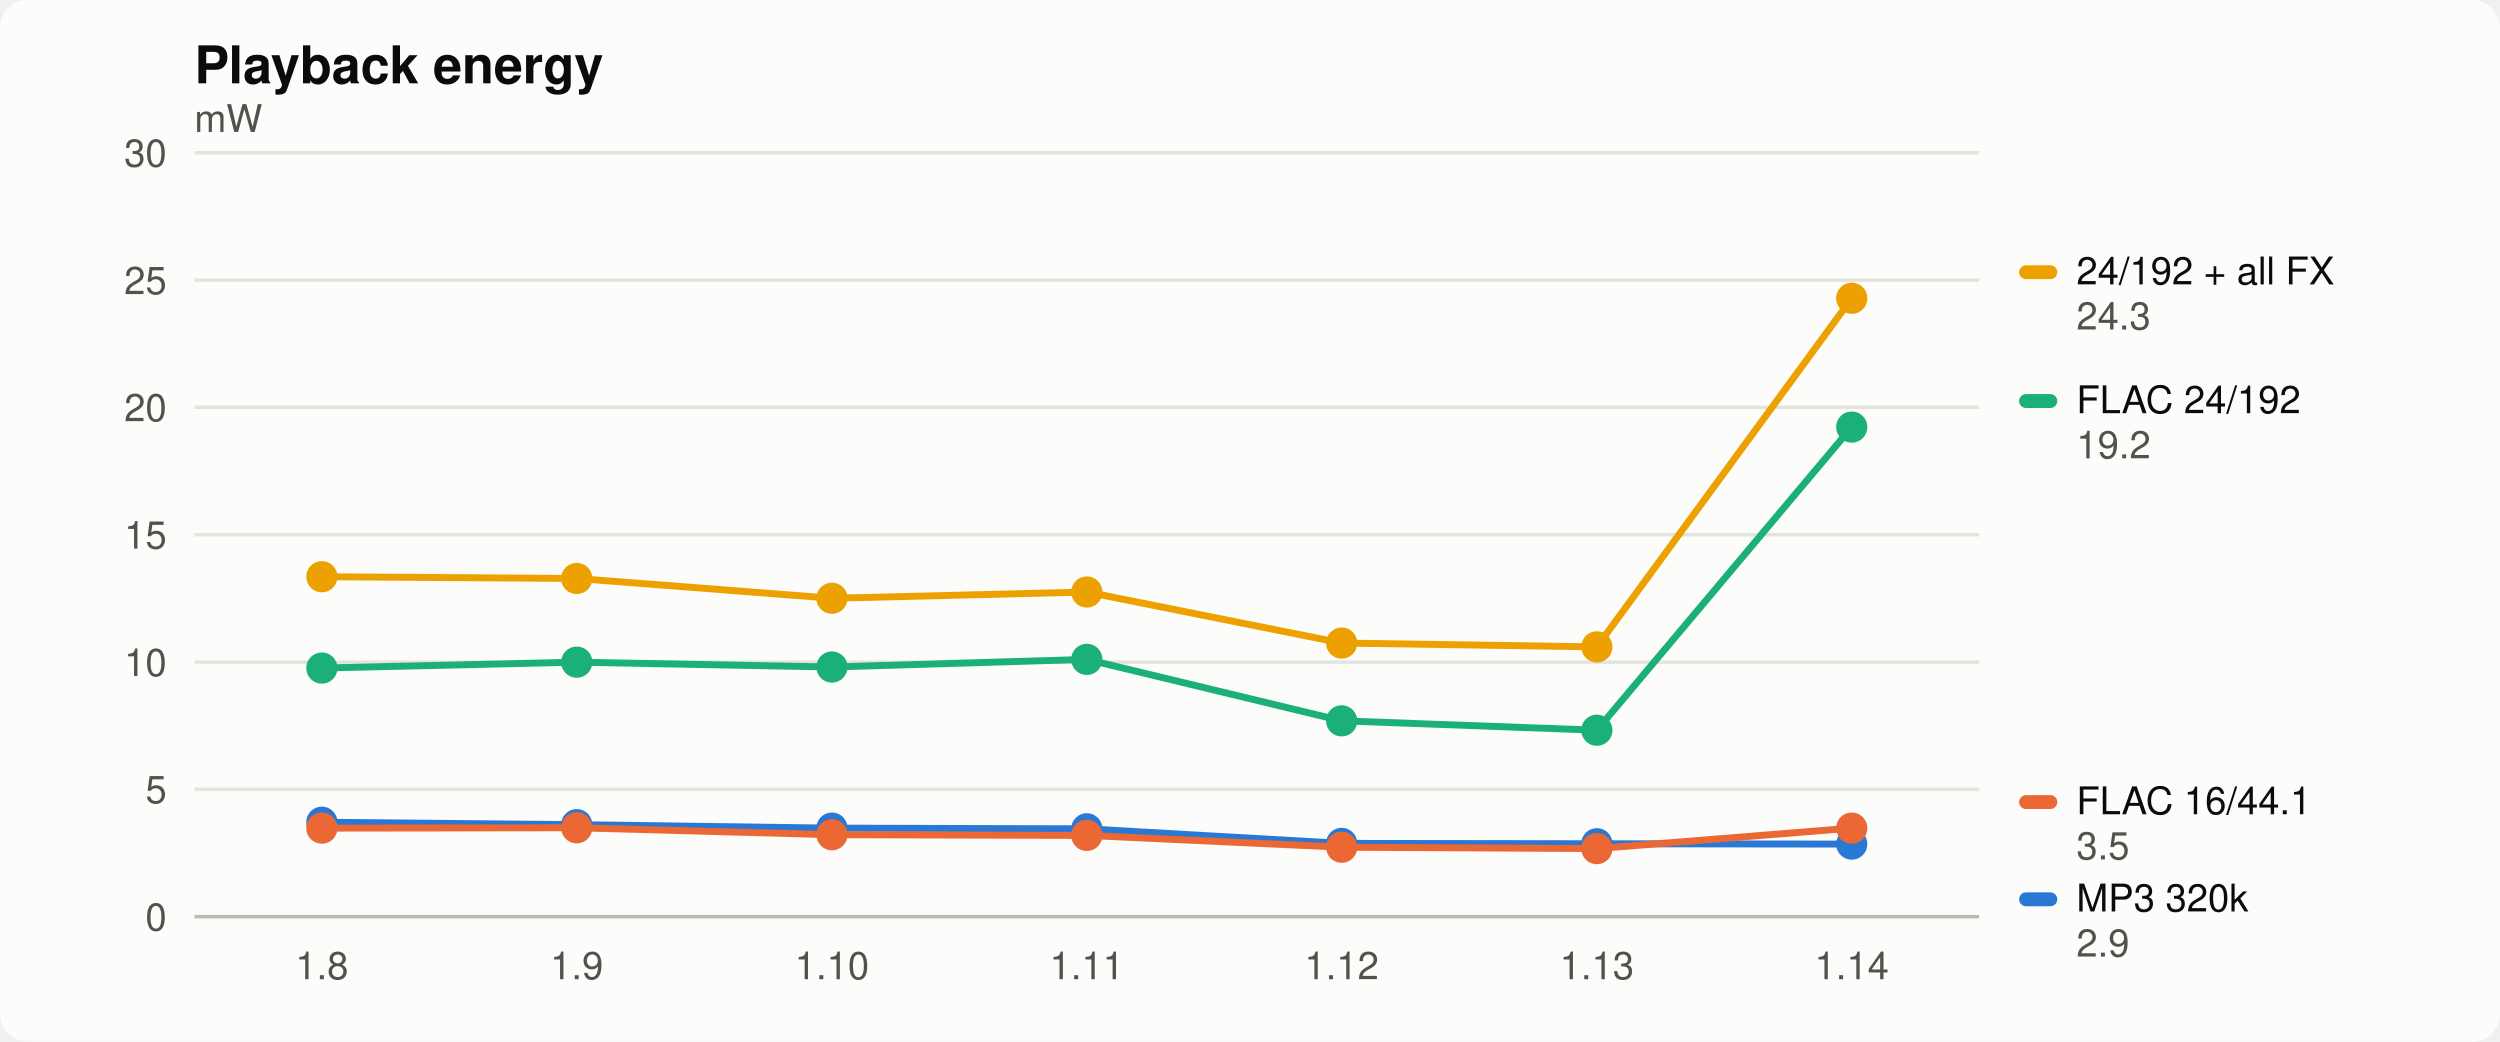
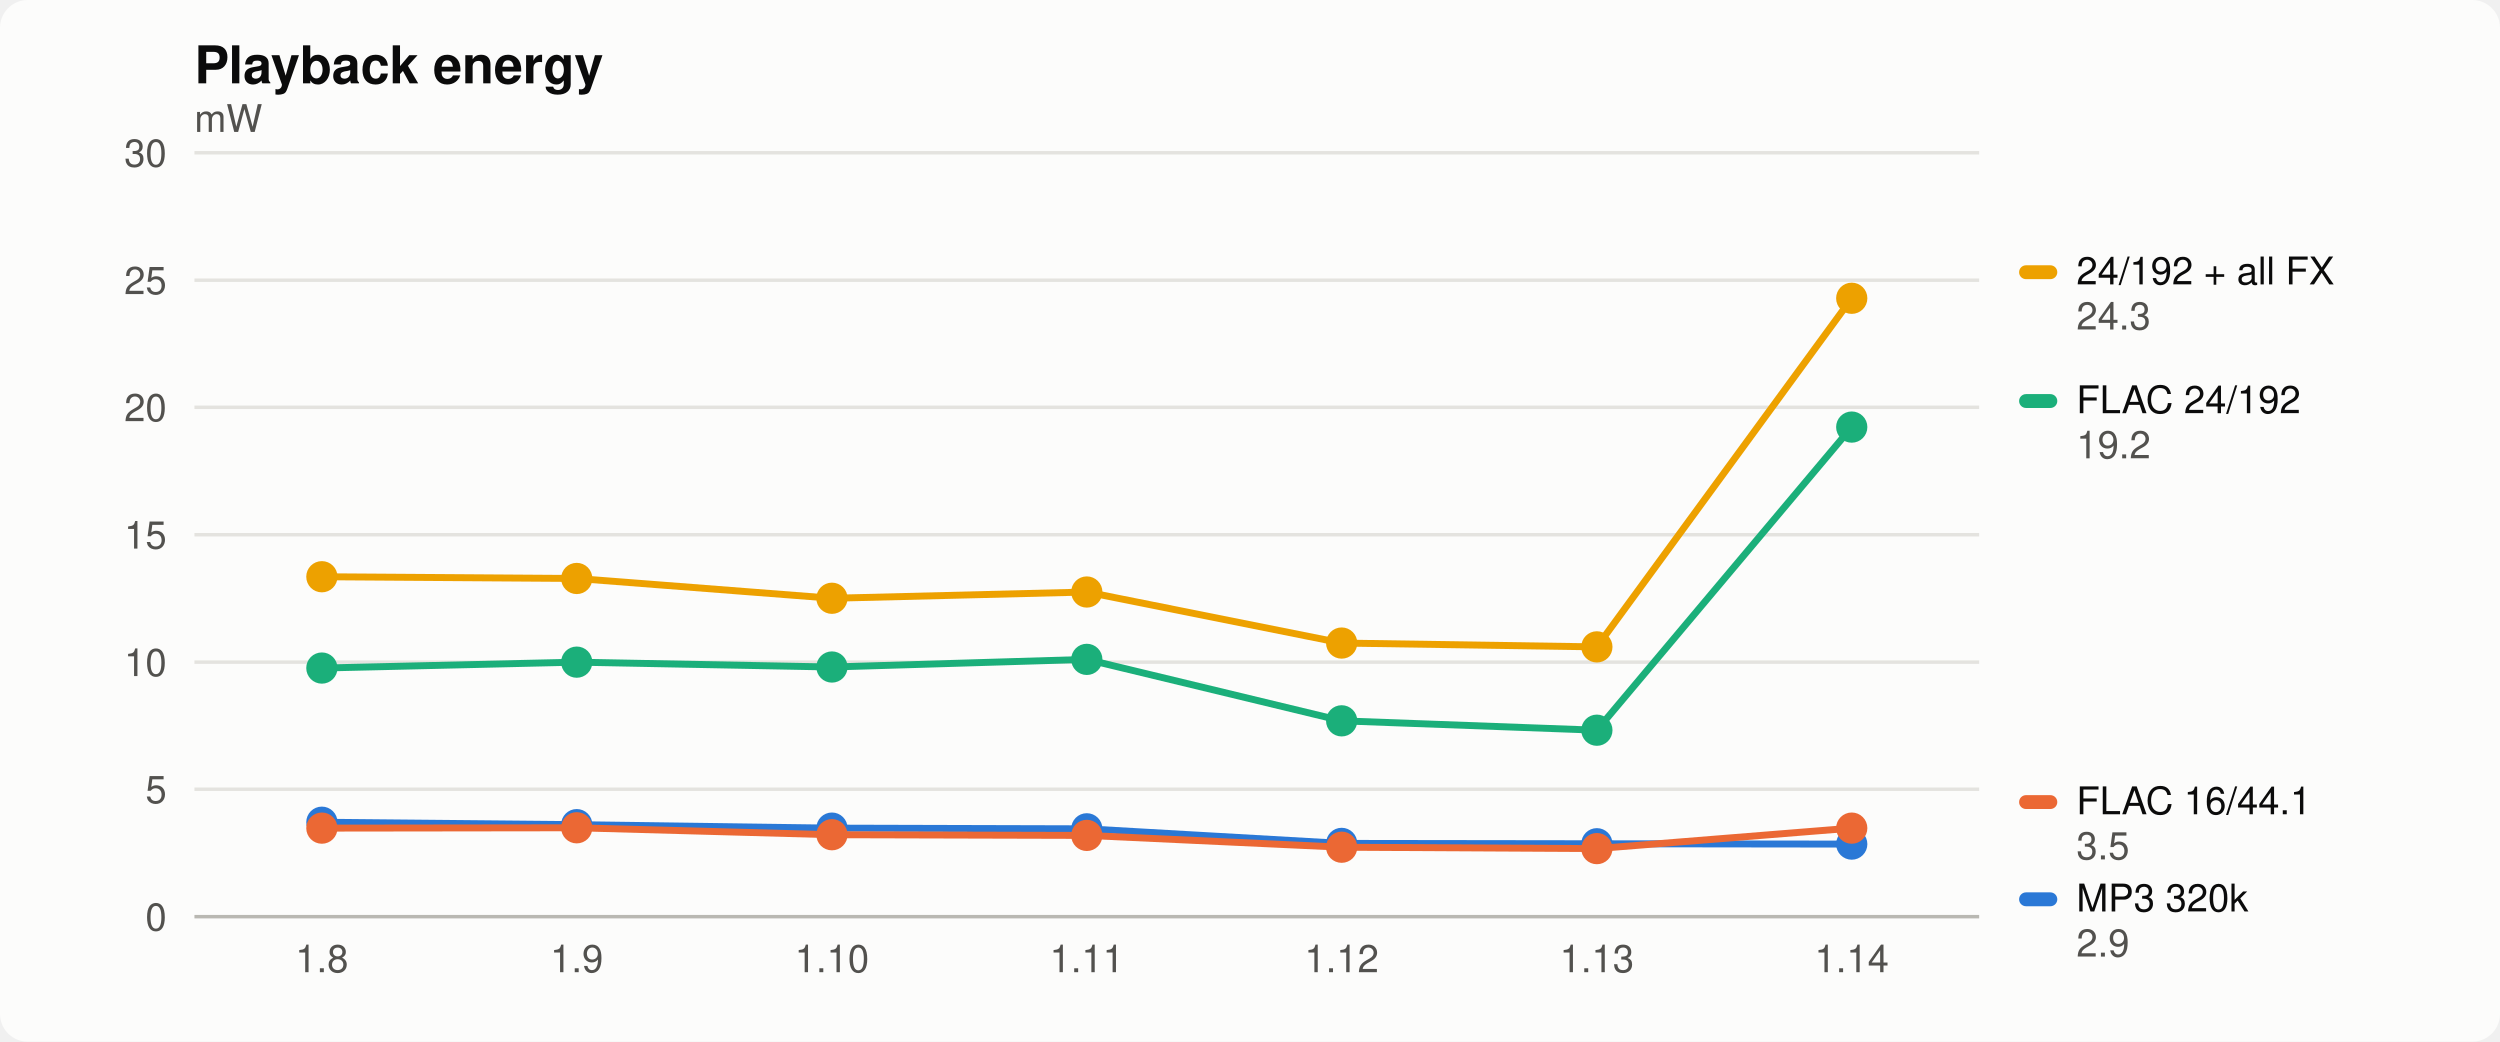
<svg xmlns="http://www.w3.org/2000/svg" viewBox="0 0 720 300" width="720" height="300" font-family="-apple-system,BlinkMacSystemFont,Segoe UI,Helvetica,Arial,sans-serif" role="img" aria-label="Playback energy">
  <style>.bg{fill:#fcfcfb}.t{fill:#0b0b0b}.m{fill:#52514e}.g{stroke:#e4e3df}.a{stroke:#b9b8b2}.s0{stroke:#2a78d6;fill:#2a78d6}.s1{stroke:#eb6834;fill:#eb6834}.s2{stroke:#1baf7a;fill:#1baf7a}.s3{stroke:#eda100;fill:#eda100}@media (prefers-color-scheme:dark){.bg{fill:#1a1a19}.t{fill:#ffffff}.m{fill:#c3c2b7}.g{stroke:#2f2f2d}.a{stroke:#555550}.s0{stroke:#3987e5;fill:#3987e5}.s1{stroke:#d95926;fill:#d95926}.s2{stroke:#199e70;fill:#199e70}.s3{stroke:#c98500;fill:#c98500}}.l{fill:none;stroke-width:2;stroke-linejoin:round;stroke-linecap:round}</style>
  <rect class="bg" width="720" height="300" rx="8" />
  <text class="t" x="56" y="24" font-size="15" font-weight="600">Playback energy</text>
  <text class="m" x="56" y="38" font-size="11">mW</text>
  <line class="a" x1="56" x2="570" y1="264.0" y2="264.0" />
  <text class="m" x="48" y="268.0" font-size="11" text-anchor="end">0</text>
  <line class="g" x1="56" x2="570" y1="227.3" y2="227.3" />
  <text class="m" x="48" y="231.3" font-size="11" text-anchor="end">5</text>
  <line class="g" x1="56" x2="570" y1="190.7" y2="190.7" />
  <text class="m" x="48" y="194.7" font-size="11" text-anchor="end">10</text>
  <line class="g" x1="56" x2="570" y1="154.0" y2="154.0" />
  <text class="m" x="48" y="158.0" font-size="11" text-anchor="end">15</text>
  <line class="g" x1="56" x2="570" y1="117.3" y2="117.3" />
  <text class="m" x="48" y="121.3" font-size="11" text-anchor="end">20</text>
  <line class="g" x1="56" x2="570" y1="80.7" y2="80.7" />
  <text class="m" x="48" y="84.7" font-size="11" text-anchor="end">25</text>
  <line class="g" x1="56" x2="570" y1="44.0" y2="44.0" />
  <text class="m" x="48" y="48.0" font-size="11" text-anchor="end">30</text>
-   <text class="m" x="92.7" y="282" font-size="11" text-anchor="middle">1.8</text>
-   <text class="m" x="166.1" y="282" font-size="11" text-anchor="middle">1.9</text>
-   <text class="m" x="239.6" y="282" font-size="11" text-anchor="middle">1.10</text>
-   <text class="m" x="313.0" y="282" font-size="11" text-anchor="middle">1.11</text>
-   <text class="m" x="386.4" y="282" font-size="11" text-anchor="middle">1.12</text>
-   <text class="m" x="459.9" y="282" font-size="11" text-anchor="middle">1.13</text>
-   <text class="m" x="533.3" y="282" font-size="11" text-anchor="middle">1.14</text>
+   <text class="m" x="92.7" y="280" font-size="11" text-anchor="middle">1.8</text>
+   <text class="m" x="166.1" y="280" font-size="11" text-anchor="middle">1.9</text>
+   <text class="m" x="239.6" y="280" font-size="11" text-anchor="middle">1.10</text>
+   <text class="m" x="313.0" y="280" font-size="11" text-anchor="middle">1.11</text>
+   <text class="m" x="386.4" y="280" font-size="11" text-anchor="middle">1.12</text>
+   <text class="m" x="459.9" y="280" font-size="11" text-anchor="middle">1.13</text>
+   <text class="m" x="533.3" y="280" font-size="11" text-anchor="middle">1.14</text>
  <path class="l s0" d="M92.7,236.8 L166.1,237.5 L239.6,238.5 L313.0,238.7 L386.4,242.9 L459.9,243.0 L533.3,243.1" />
  <circle class="s0" cx="92.7" cy="236.8" r="4" stroke="none" />
  <circle class="s0" cx="166.1" cy="237.5" r="4" stroke="none" />
  <circle class="s0" cx="239.6" cy="238.5" r="4" stroke="none" />
  <circle class="s0" cx="313.0" cy="238.7" r="4" stroke="none" />
  <circle class="s0" cx="386.4" cy="242.9" r="4" stroke="none" />
  <circle class="s0" cx="459.9" cy="243.0" r="4" stroke="none" />
  <circle class="s0" cx="533.3" cy="243.1" r="4" stroke="none" />
  <path class="l s1" d="M92.7,238.5 L166.1,238.4 L239.6,240.4 L313.0,240.6 L386.4,244.0 L459.9,244.4 L533.3,238.5" />
  <circle class="s1" cx="92.7" cy="238.5" r="4" stroke="none" />
  <circle class="s1" cx="166.1" cy="238.4" r="4" stroke="none" />
  <circle class="s1" cx="239.6" cy="240.4" r="4" stroke="none" />
  <circle class="s1" cx="313.0" cy="240.6" r="4" stroke="none" />
  <circle class="s1" cx="386.4" cy="244.0" r="4" stroke="none" />
  <circle class="s1" cx="459.9" cy="244.4" r="4" stroke="none" />
  <circle class="s1" cx="533.3" cy="238.5" r="4" stroke="none" />
  <path class="l s2" d="M92.7,192.4 L166.1,190.7 L239.6,192.1 L313.0,189.9 L386.4,207.6 L459.9,210.3 L533.3,123.0" />
  <circle class="s2" cx="92.7" cy="192.4" r="4" stroke="none" />
  <circle class="s2" cx="166.1" cy="190.7" r="4" stroke="none" />
  <circle class="s2" cx="239.6" cy="192.1" r="4" stroke="none" />
  <circle class="s2" cx="313.0" cy="189.9" r="4" stroke="none" />
  <circle class="s2" cx="386.4" cy="207.6" r="4" stroke="none" />
  <circle class="s2" cx="459.9" cy="210.3" r="4" stroke="none" />
  <circle class="s2" cx="533.3" cy="123.0" r="4" stroke="none" />
  <path class="l s3" d="M92.7,166.1 L166.1,166.6 L239.6,172.3 L313.0,170.5 L386.4,185.2 L459.9,186.3 L533.3,85.9" />
  <circle class="s3" cx="92.7" cy="166.1" r="4" stroke="none" />
  <circle class="s3" cx="166.1" cy="166.6" r="4" stroke="none" />
  <circle class="s3" cx="239.6" cy="172.3" r="4" stroke="none" />
  <circle class="s3" cx="313.0" cy="170.5" r="4" stroke="none" />
  <circle class="s3" cx="386.4" cy="185.2" r="4" stroke="none" />
  <circle class="s3" cx="459.9" cy="186.3" r="4" stroke="none" />
  <circle class="s3" cx="533.3" cy="85.9" r="4" stroke="none" />
  <rect class="s3" x="582" y="76.9" width="10" height="3" rx="1.5" stroke="none" />
  <text class="t" x="598" y="81.9" font-size="11">24/192 + all FX</text>
  <text class="m" x="598" y="94.9" font-size="11">24.3</text>
  <rect class="s2" x="582" y="114.0" width="10" height="3" rx="1.5" stroke="none" />
  <text class="t" x="598" y="119.0" font-size="11">FLAC 24/192</text>
  <text class="m" x="598" y="132.0" font-size="11">19.2</text>
  <rect class="s1" x="582" y="229.5" width="10" height="3" rx="1.5" stroke="none" />
  <text class="t" x="598" y="234.5" font-size="11">FLAC 16/44.1</text>
  <text class="m" x="598" y="247.5" font-size="11">3.5</text>
  <rect class="s0" x="582" y="257.5" width="10" height="3" rx="1.5" stroke="none" />
  <text class="t" x="598" y="262.5" font-size="11">MP3 320k</text>
  <text class="m" x="598" y="275.5" font-size="11">2.9</text>
</svg>
